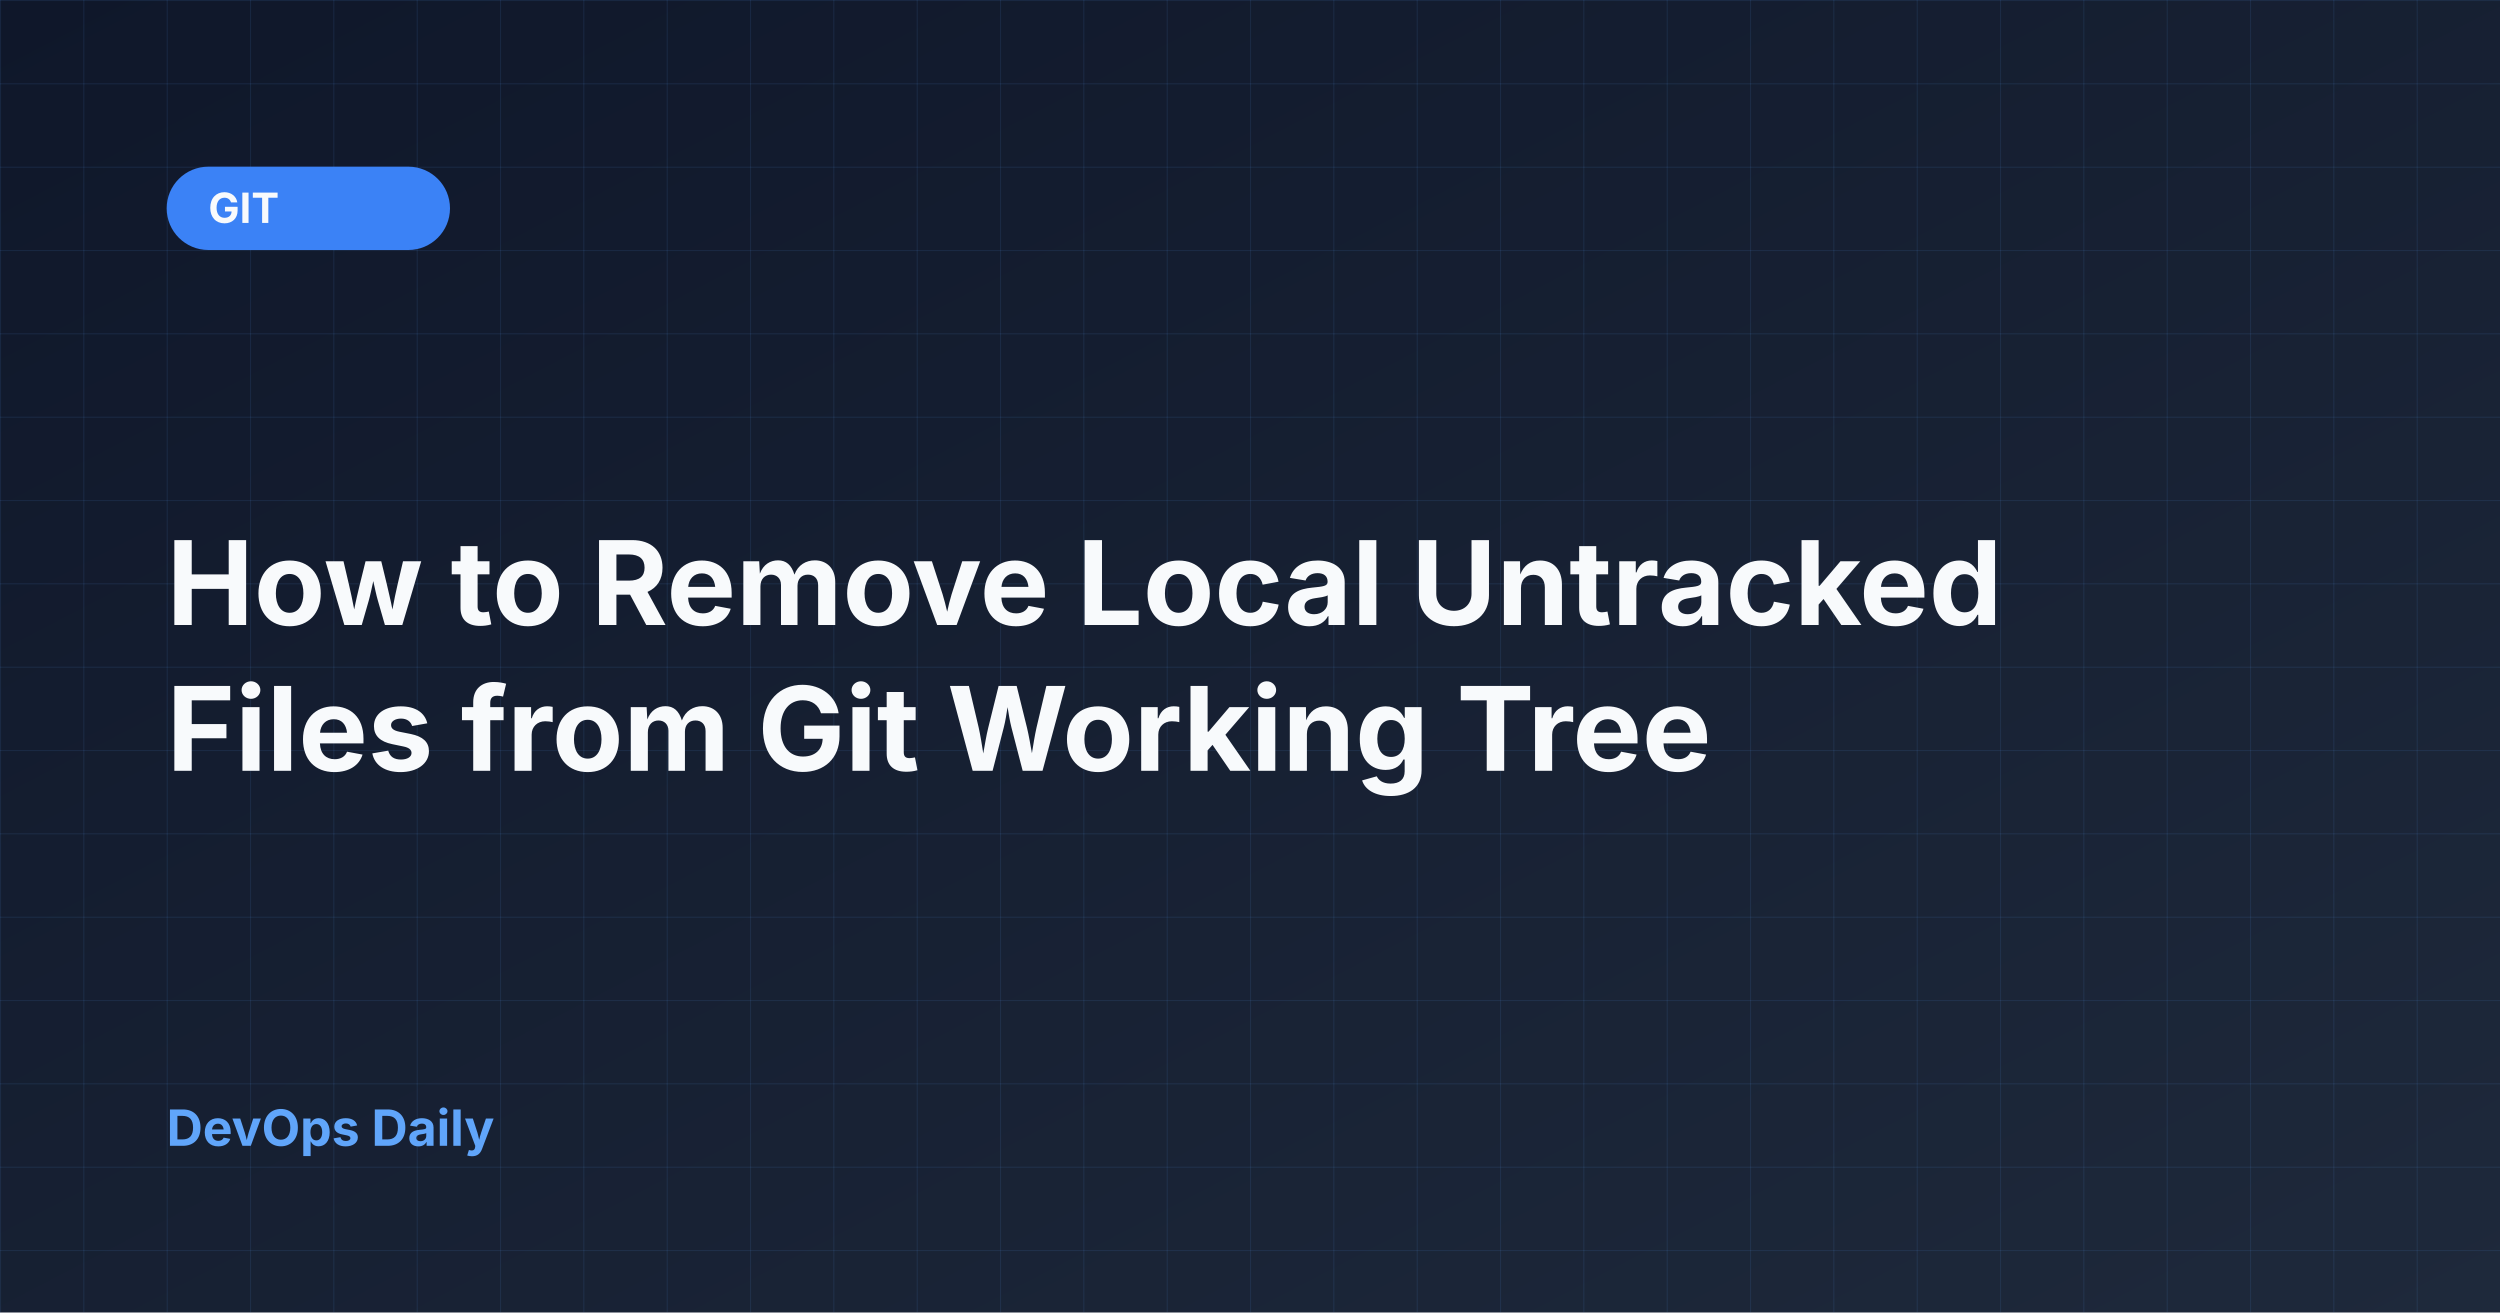
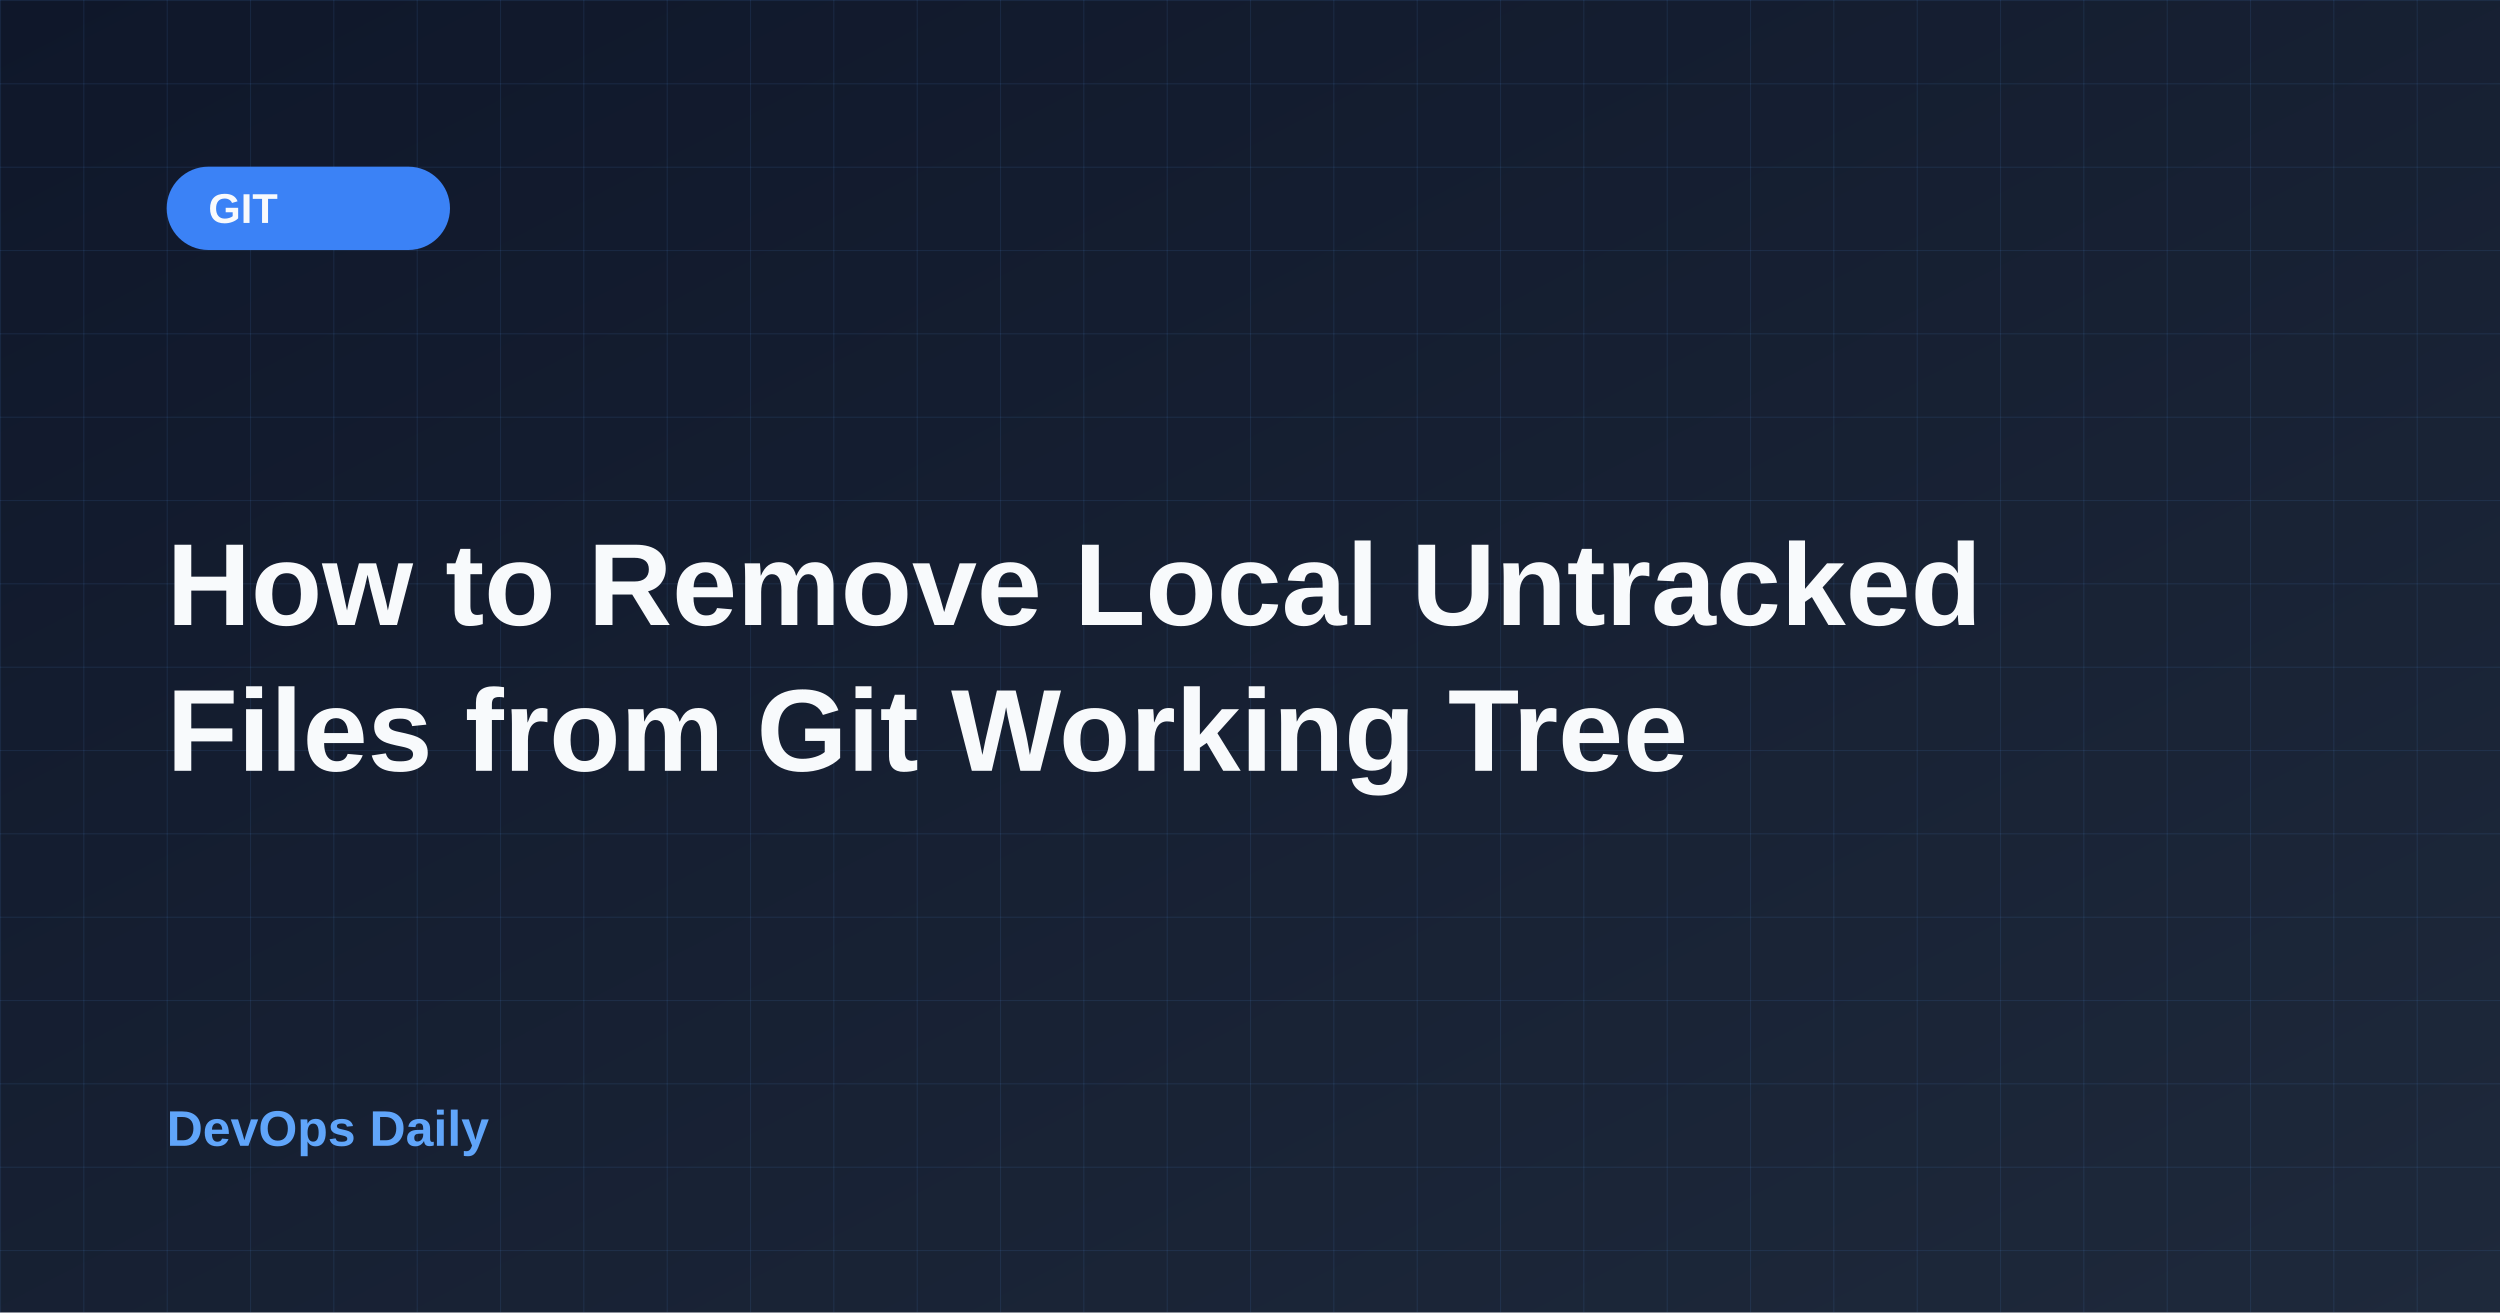
<svg xmlns="http://www.w3.org/2000/svg" width="1200" height="630">
  <defs>
    <linearGradient id="bgGradient" x1="0%" y1="0%" x2="100%" y2="100%">
      <stop offset="0%" style="stop-color:#0f172a;stop-opacity:1" />
      <stop offset="100%" style="stop-color:#1e293b;stop-opacity:1" />
    </linearGradient>
    <pattern id="grid" x="0" y="0" width="40" height="40" patternUnits="userSpaceOnUse">
      <line x1="0" y1="0" x2="0" y2="40" stroke="#60a5fa" stroke-width="1" opacity="0.1" />
      <line x1="0" y1="0" x2="40" y2="0" stroke="#60a5fa" stroke-width="1" opacity="0.1" />
    </pattern>
  </defs>
  <rect width="1200" height="630" fill="url(#bgGradient)" />
  <rect width="1200" height="630" fill="url(#grid)" />
  <rect x="80" y="80" width="136" height="40" rx="20" fill="#3b82f6" />
-   <text x="100" y="107" font-family="system-ui, -apple-system, sans-serif" font-size="20" font-weight="bold" fill="#f8fafc">GIT</text>
-   <text x="80" y="300" font-family="system-ui, -apple-system, sans-serif" font-size="56" font-weight="bold" fill="#f8fafc">How to Remove Local Untracked</text>
-   <text x="80" y="370" font-family="system-ui, -apple-system, sans-serif" font-size="56" font-weight="bold" fill="#f8fafc">Files from Git Working Tree</text>
-   <text x="80" y="550" font-family="system-ui, -apple-system, sans-serif" font-size="24" font-weight="bold" fill="#60a5fa">DevOps Daily</text>
+   <text x="100" y="107" font-family="Arial, sans-serif" font-size="20" font-weight="bold" fill="#f8fafc">GIT</text>
+   <text x="80" y="300" font-family="Arial, sans-serif" font-size="56" font-weight="bold" fill="#f8fafc">How to Remove Local Untracked</text>
+   <text x="80" y="370" font-family="Arial, sans-serif" font-size="56" font-weight="bold" fill="#f8fafc">Files from Git Working Tree</text>
+   <text x="80" y="550" font-family="Arial, sans-serif" font-size="24" font-weight="bold" fill="#60a5fa">DevOps Daily</text>
</svg>
